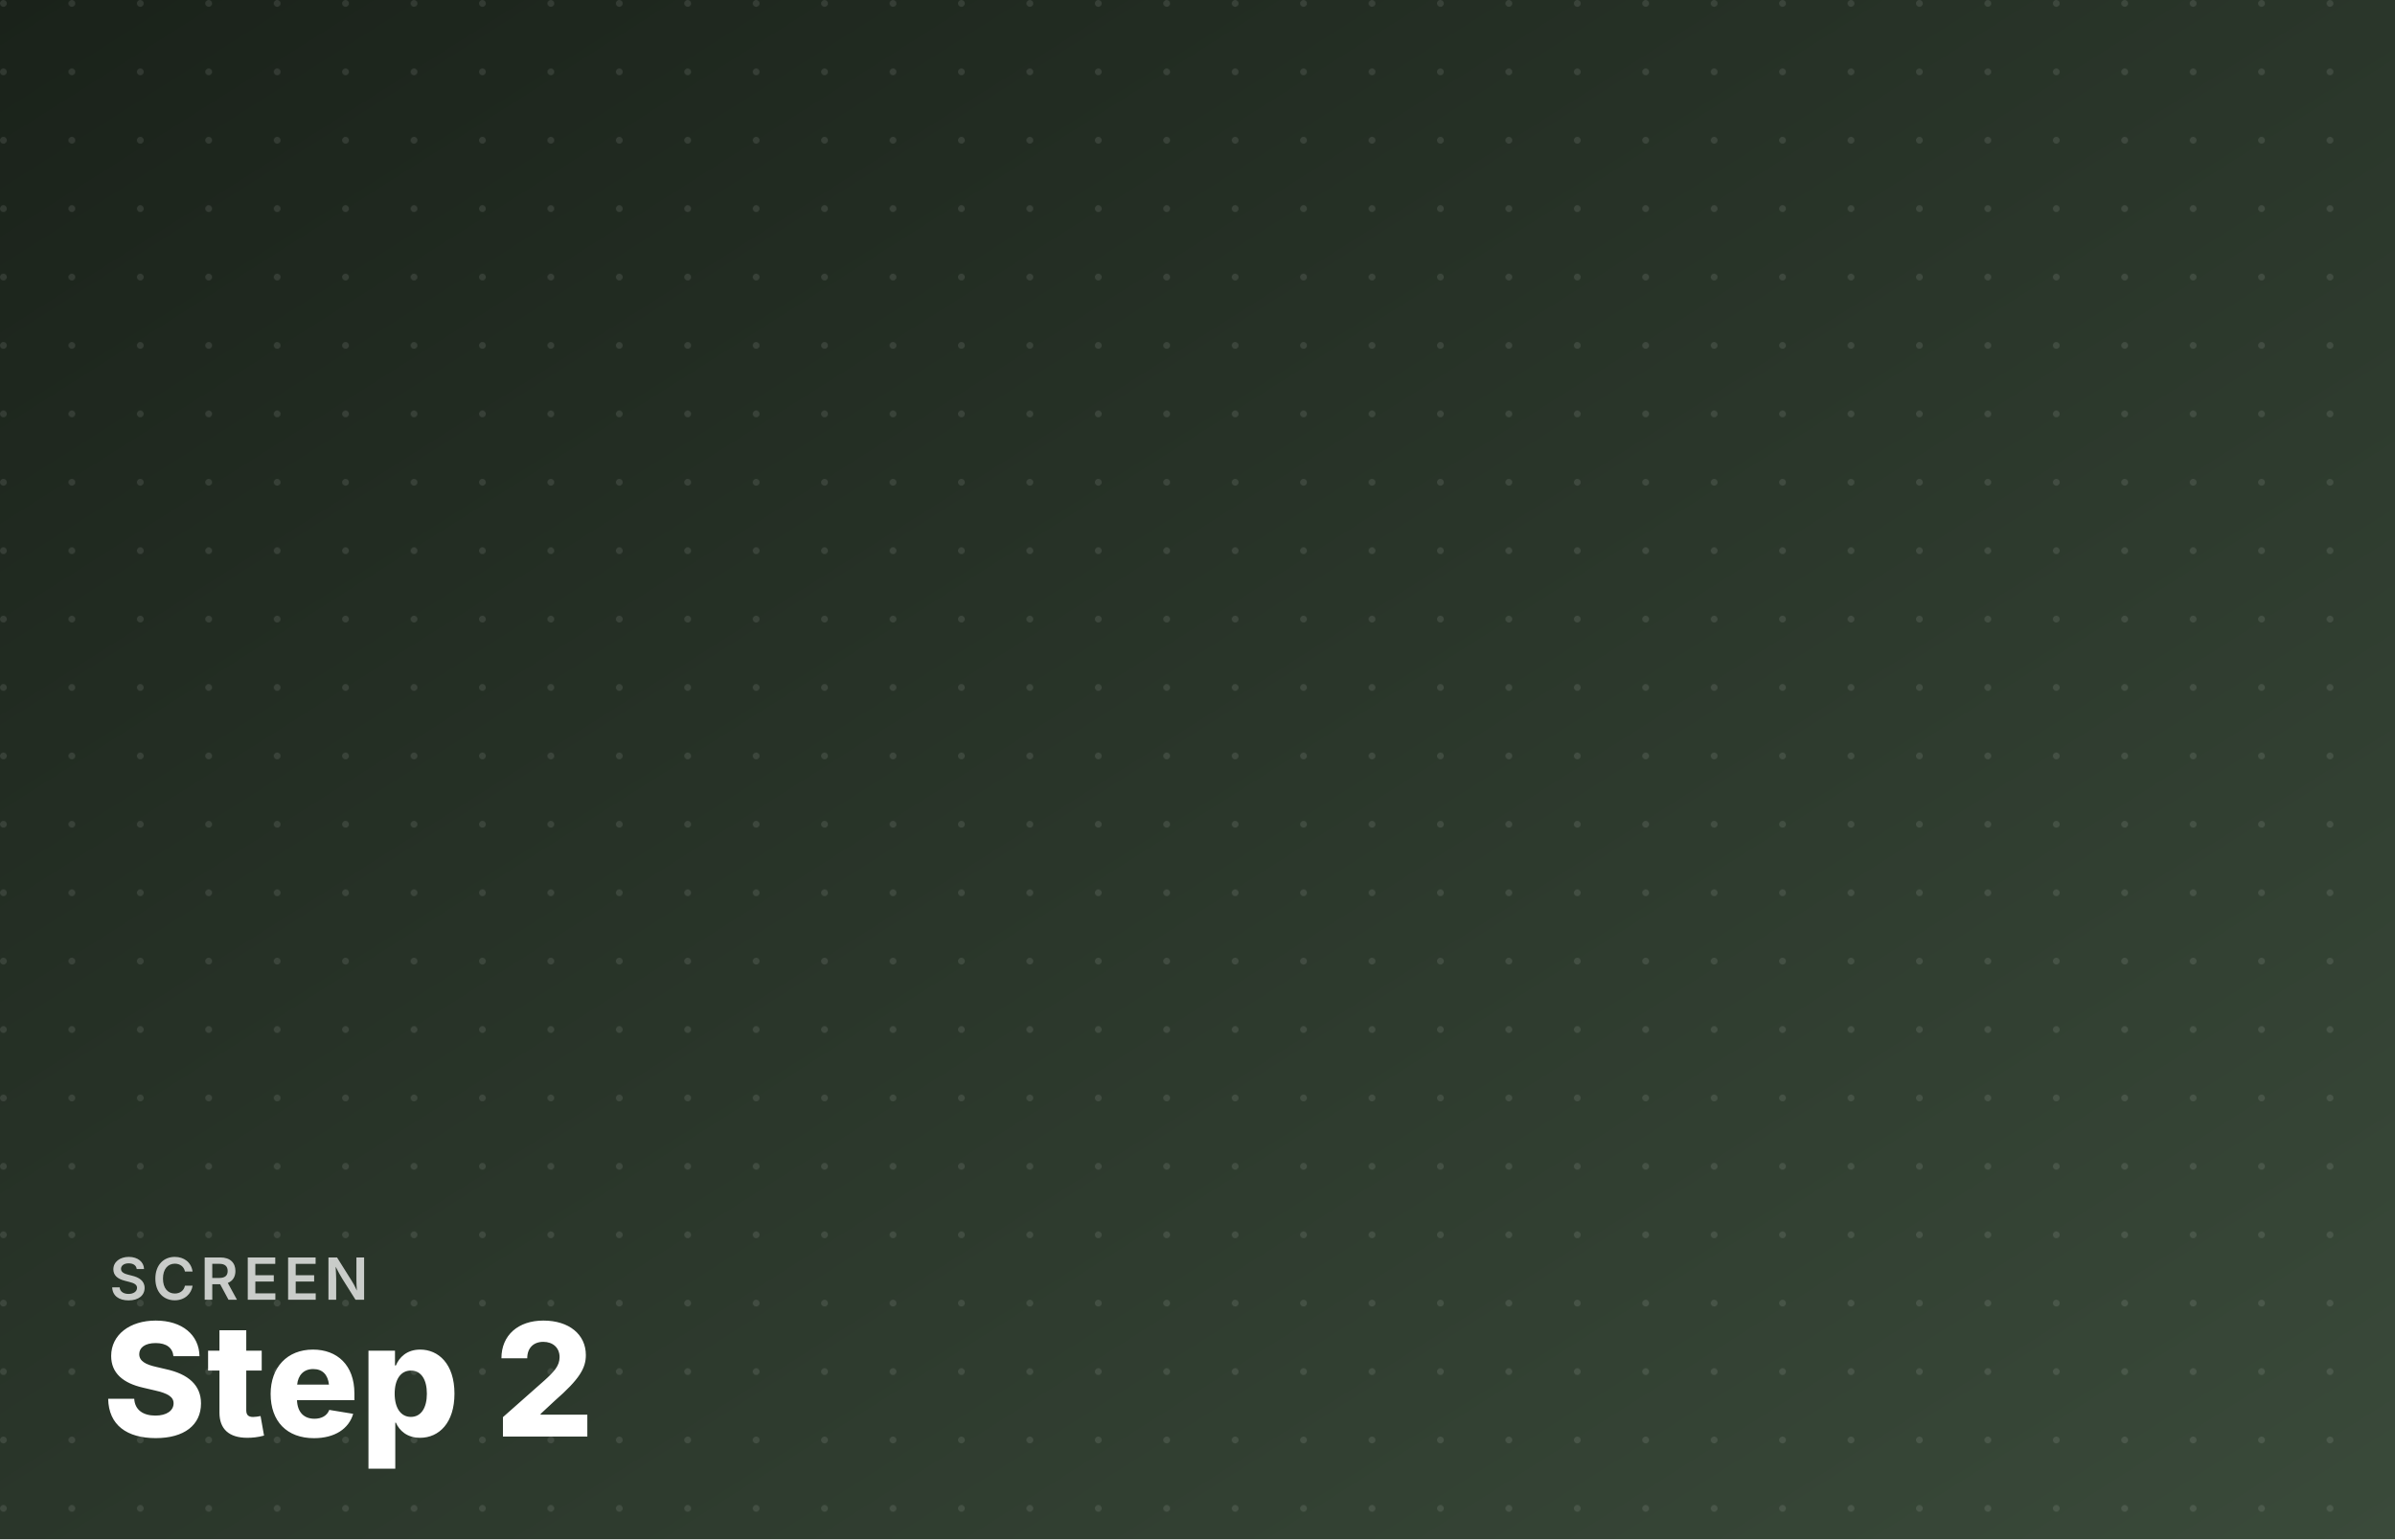
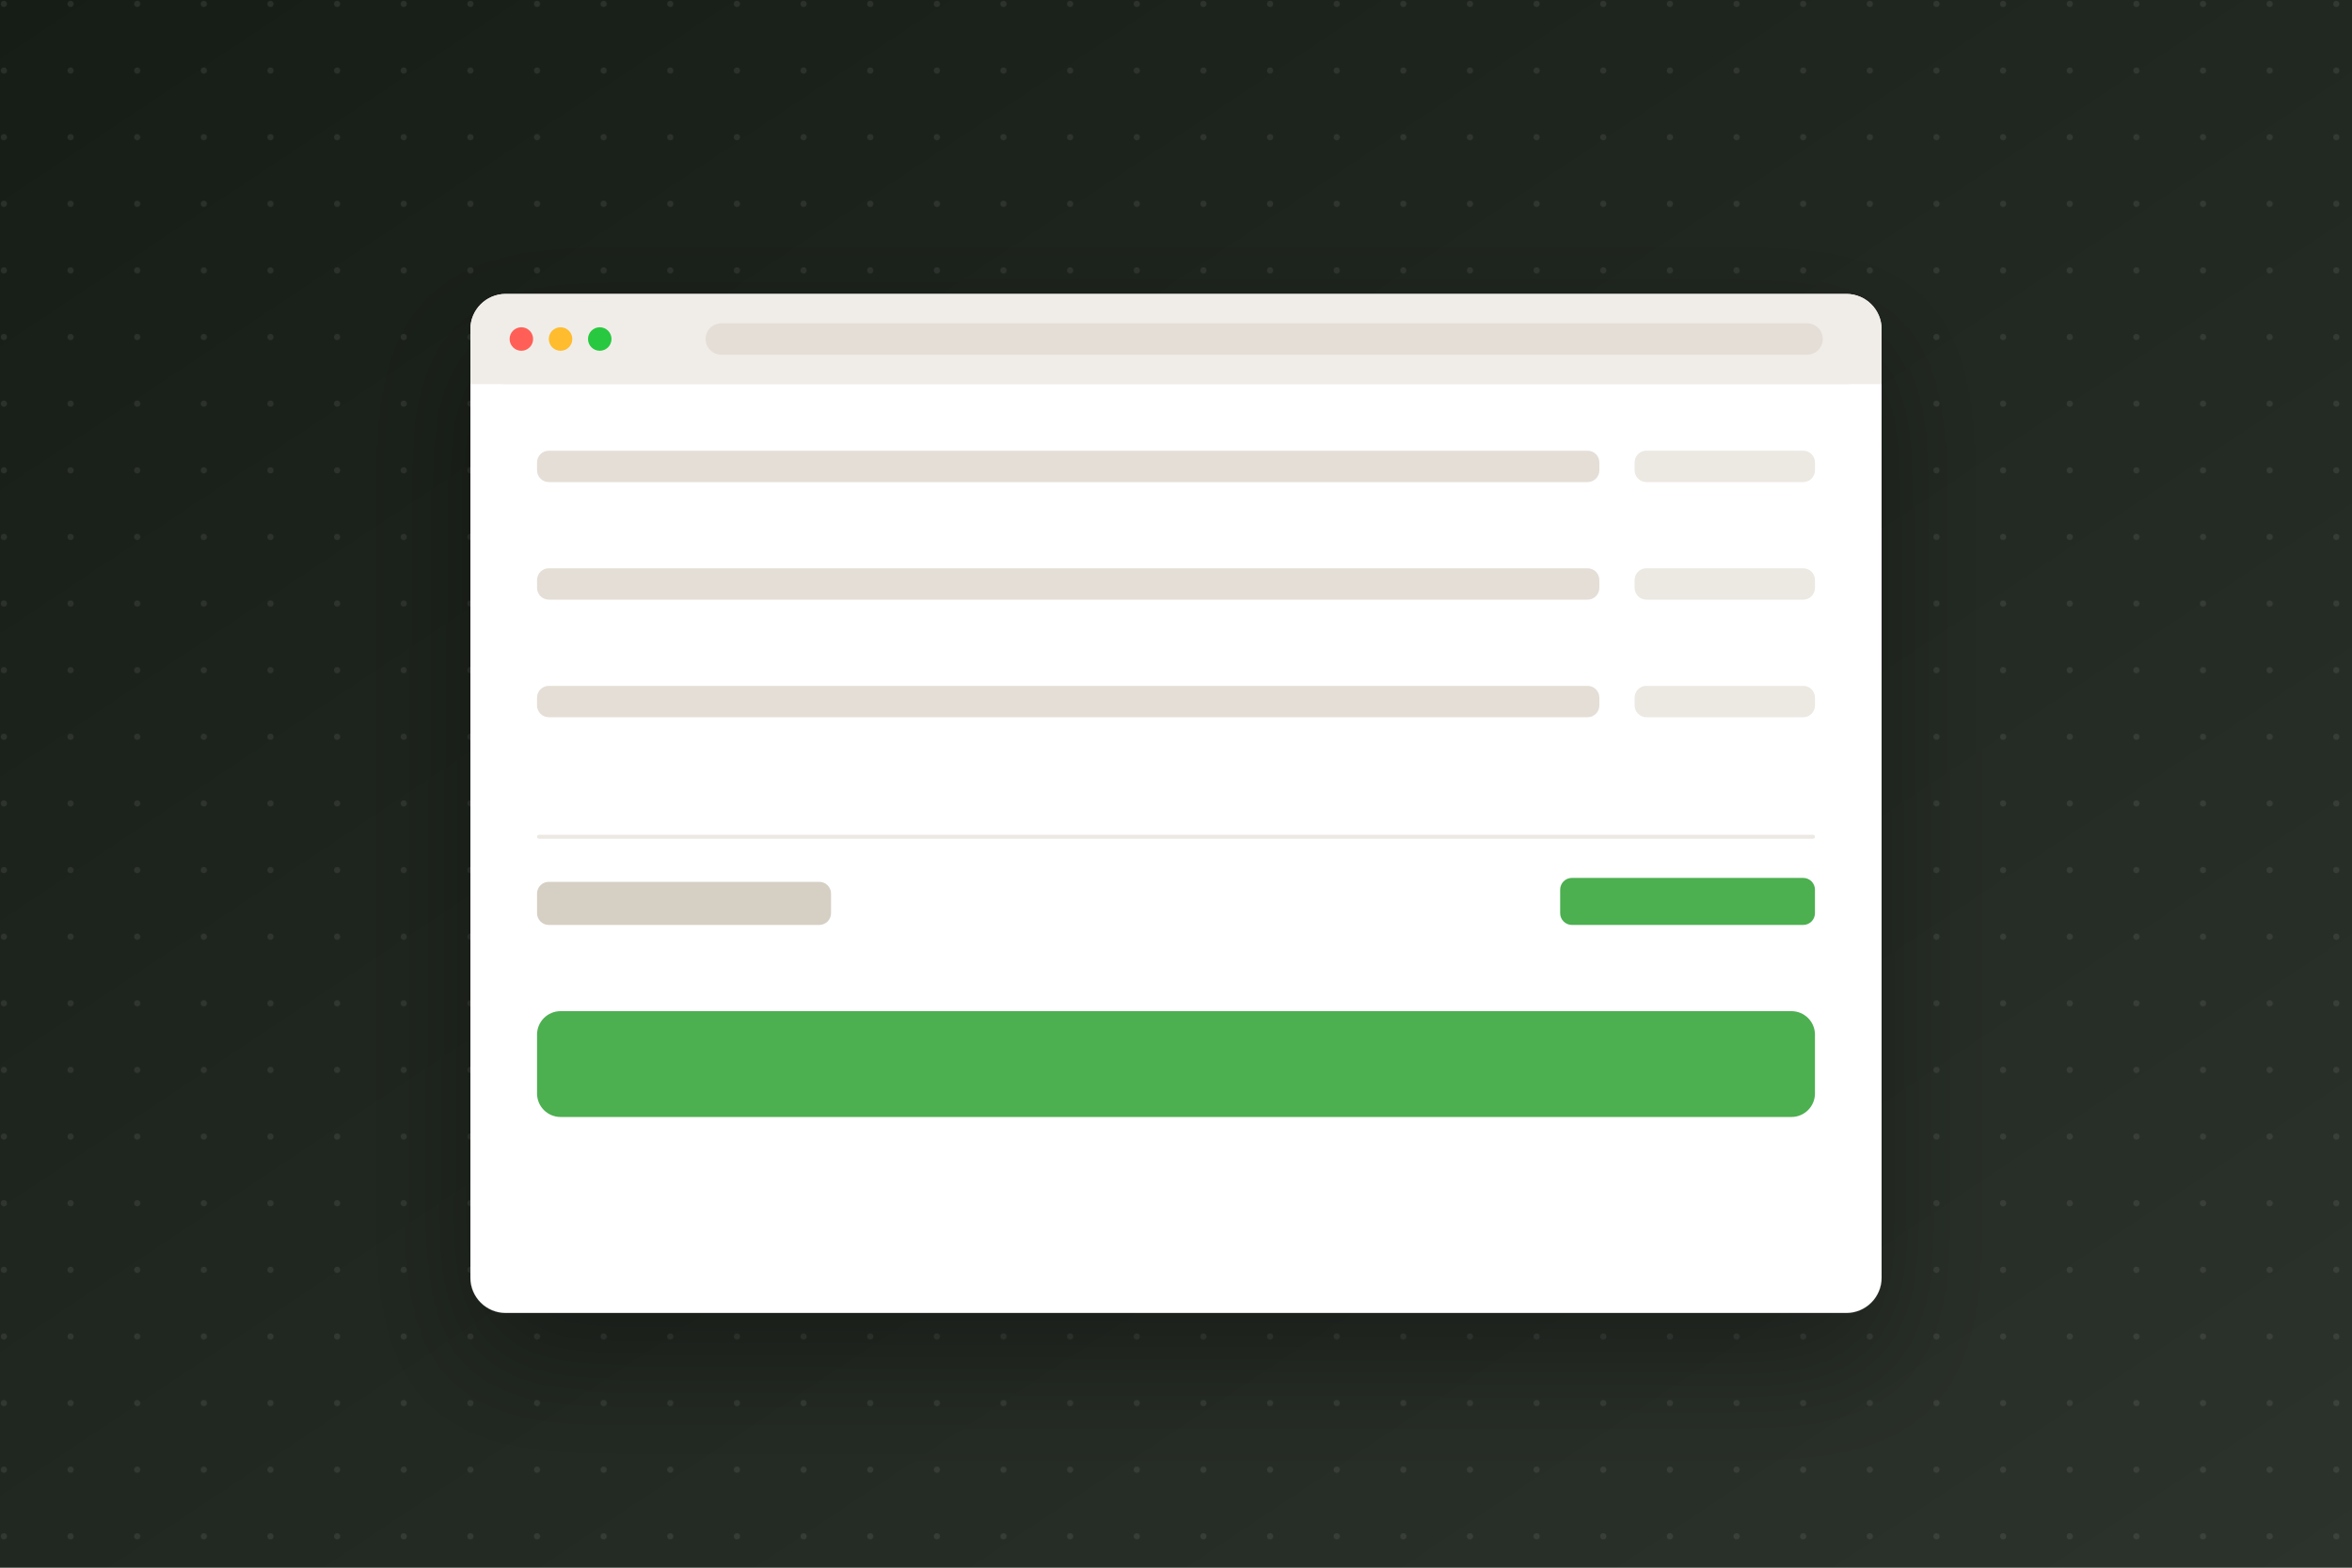
- <svg xmlns="http://www.w3.org/2000/svg" width="1400" height="900" viewBox="0 0 1400 900" role="img" aria-label="Step 2">
+ <svg xmlns="http://www.w3.org/2000/svg" width="1200" height="800" viewBox="0 0 1200 800" role="img" aria-label=" UI mockup">
  <defs>
-     <linearGradient id="g" x1="0" y1="0" x2="1" y2="1">
-       <stop offset="0" stop-color="#1a221a" />
-       <stop offset="1" stop-color="#3a4a3a" />
+     <linearGradient id="bg" x1="0" y1="0" x2="1" y2="1">
+       <stop offset="0" stop-color="#161c16" />
+       <stop offset="1" stop-color="#2c322c" />
    </linearGradient>
-     <pattern id="dots" width="40" height="40" patternUnits="userSpaceOnUse">
-       <circle cx="2" cy="2" r="2" fill="#ffffff" opacity="0.10" />
+     <pattern id="dots" width="34" height="34" patternUnits="userSpaceOnUse">
+       <circle cx="2" cy="2" r="1.6" fill="#ffffff" opacity="0.08" />
    </pattern>
+     <filter id="sh" x="-20%" y="-20%" width="140%" height="140%">
+       <feDropShadow dx="0" dy="24" stdDeviation="30" flood-color="#000" flood-opacity="0.30" />
+     </filter>
  </defs>
-   <rect width="1400" height="900" fill="url(#g)" />
-   <rect width="1400" height="900" fill="url(#dots)" />
-   <text x="64" y="760" font-family="Inter, Arial, sans-serif" font-size="34" font-weight="600" fill="#ffffff" opacity="0.75" letter-spacing="3">SCREEN</text>
-   <text x="60" y="840" font-family="Inter, Arial, sans-serif" font-size="92" font-weight="800" fill="#ffffff">Step 2</text>
+   <rect x="0" y="0" width="1200" height="800" rx="0" fill="url(#bg)" />
+   <rect x="0" y="0" width="1200" height="800" rx="0" fill="url(#dots)" />
+   <text x="240" y="96" font-family="Inter,Arial,sans-serif" font-size="46" font-weight="800" fill="#ffffff" />
+   <g filter="url(#sh)">
+     <rect x="240" y="150" width="720" height="520" rx="18" fill="#ffffff" />
+   </g>
+   <rect x="240" y="150" width="720" height="46" rx="18" fill="#f0ede8" />
+   <rect x="240" y="178" width="720" height="18" rx="0" fill="#f0ede8" />
+   <circle cx="266" cy="173" r="6" fill="#ff5f57" />
+   <circle cx="286" cy="173" r="6" fill="#febc2e" />
+   <circle cx="306" cy="173" r="6" fill="#28c840" />
+   <rect x="360" y="165" width="570" height="16" rx="8" fill="#e4ded6" />
+   <g transform="translate(240,196)">
+     <rect x="34" y="34" width="542" height="16" rx="6" fill="#e4ded6" />
+     <rect x="594" y="34" width="92" height="16" rx="6" fill="#ece8e2" />
+     <rect x="34" y="94" width="542" height="16" rx="6" fill="#e4ded6" />
+     <rect x="594" y="94" width="92" height="16" rx="6" fill="#ece8e2" />
+     <rect x="34" y="154" width="542" height="16" rx="6" fill="#e4ded6" />
+     <rect x="594" y="154" width="92" height="16" rx="6" fill="#ece8e2" />
+     <rect x="34" y="230" width="652" height="2" rx="1" fill="#ece8e2" />
+     <rect x="34" y="254" width="150" height="22" rx="6" fill="#d6cfc4" />
+     <rect x="556" y="252" width="130" height="24" rx="6" fill="#4caf50" />
+     <rect x="34" y="320" width="652" height="54" rx="12" fill="#4caf50" />
+   </g>
</svg>
